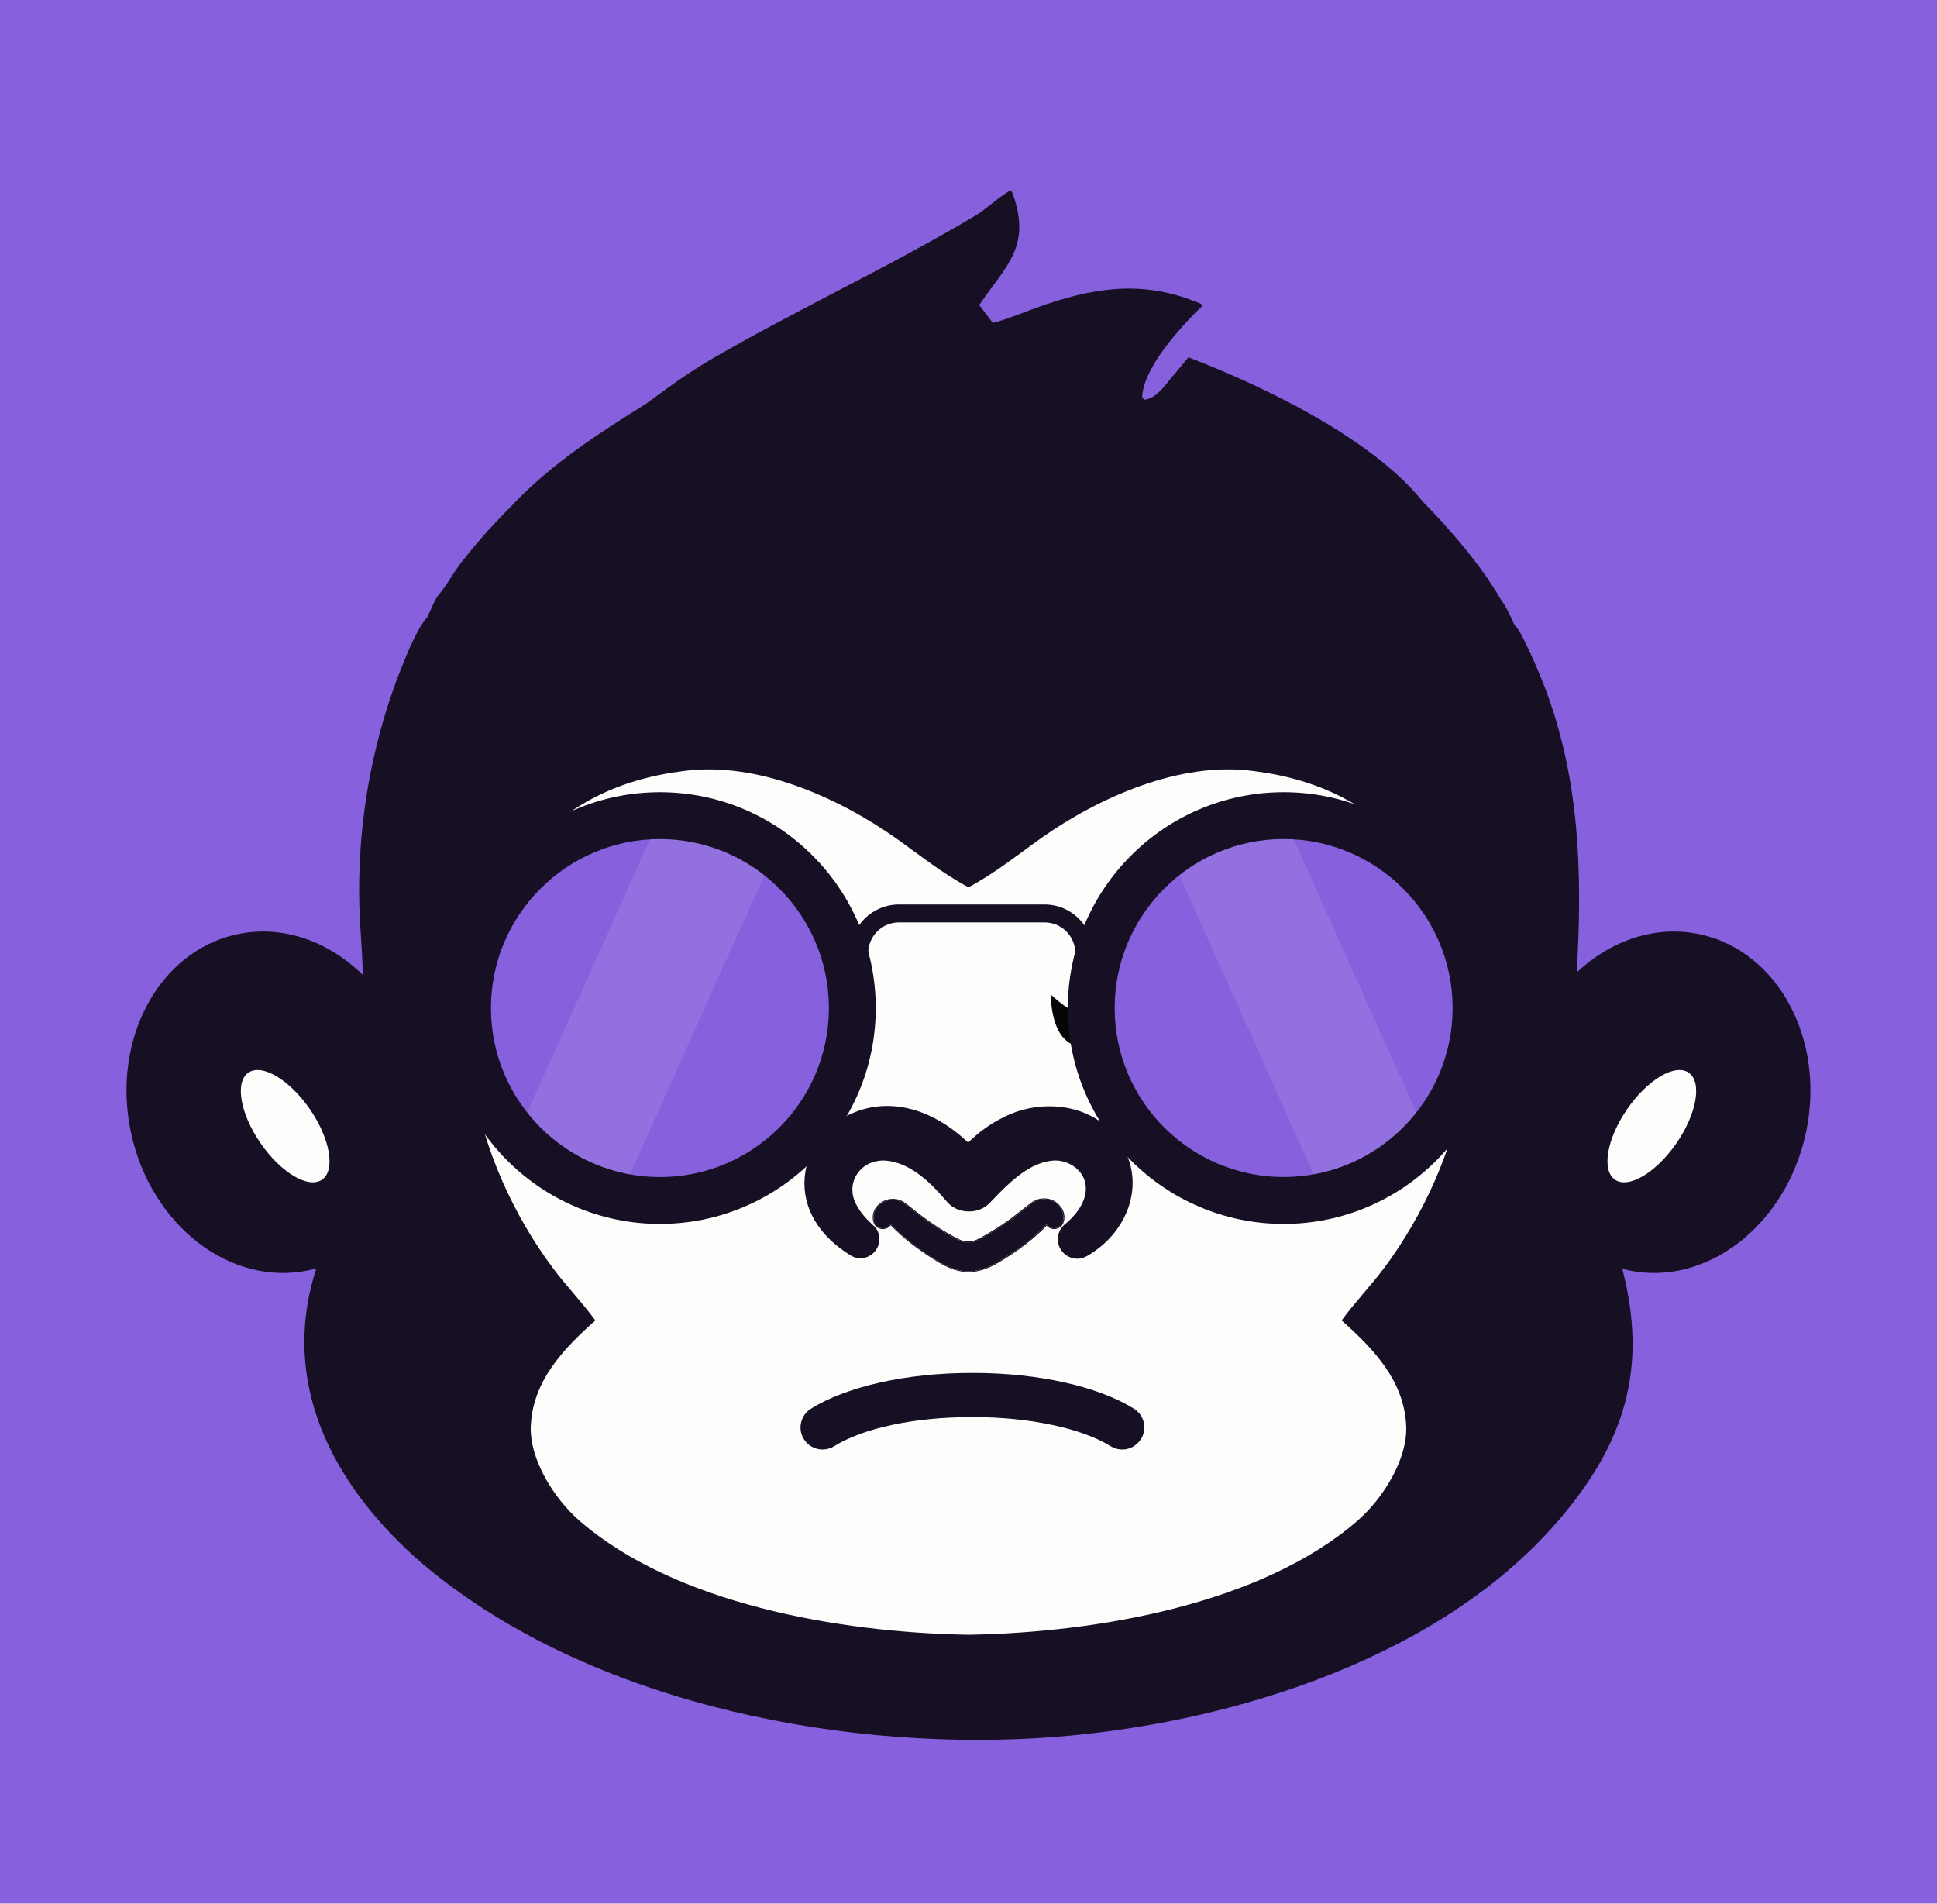
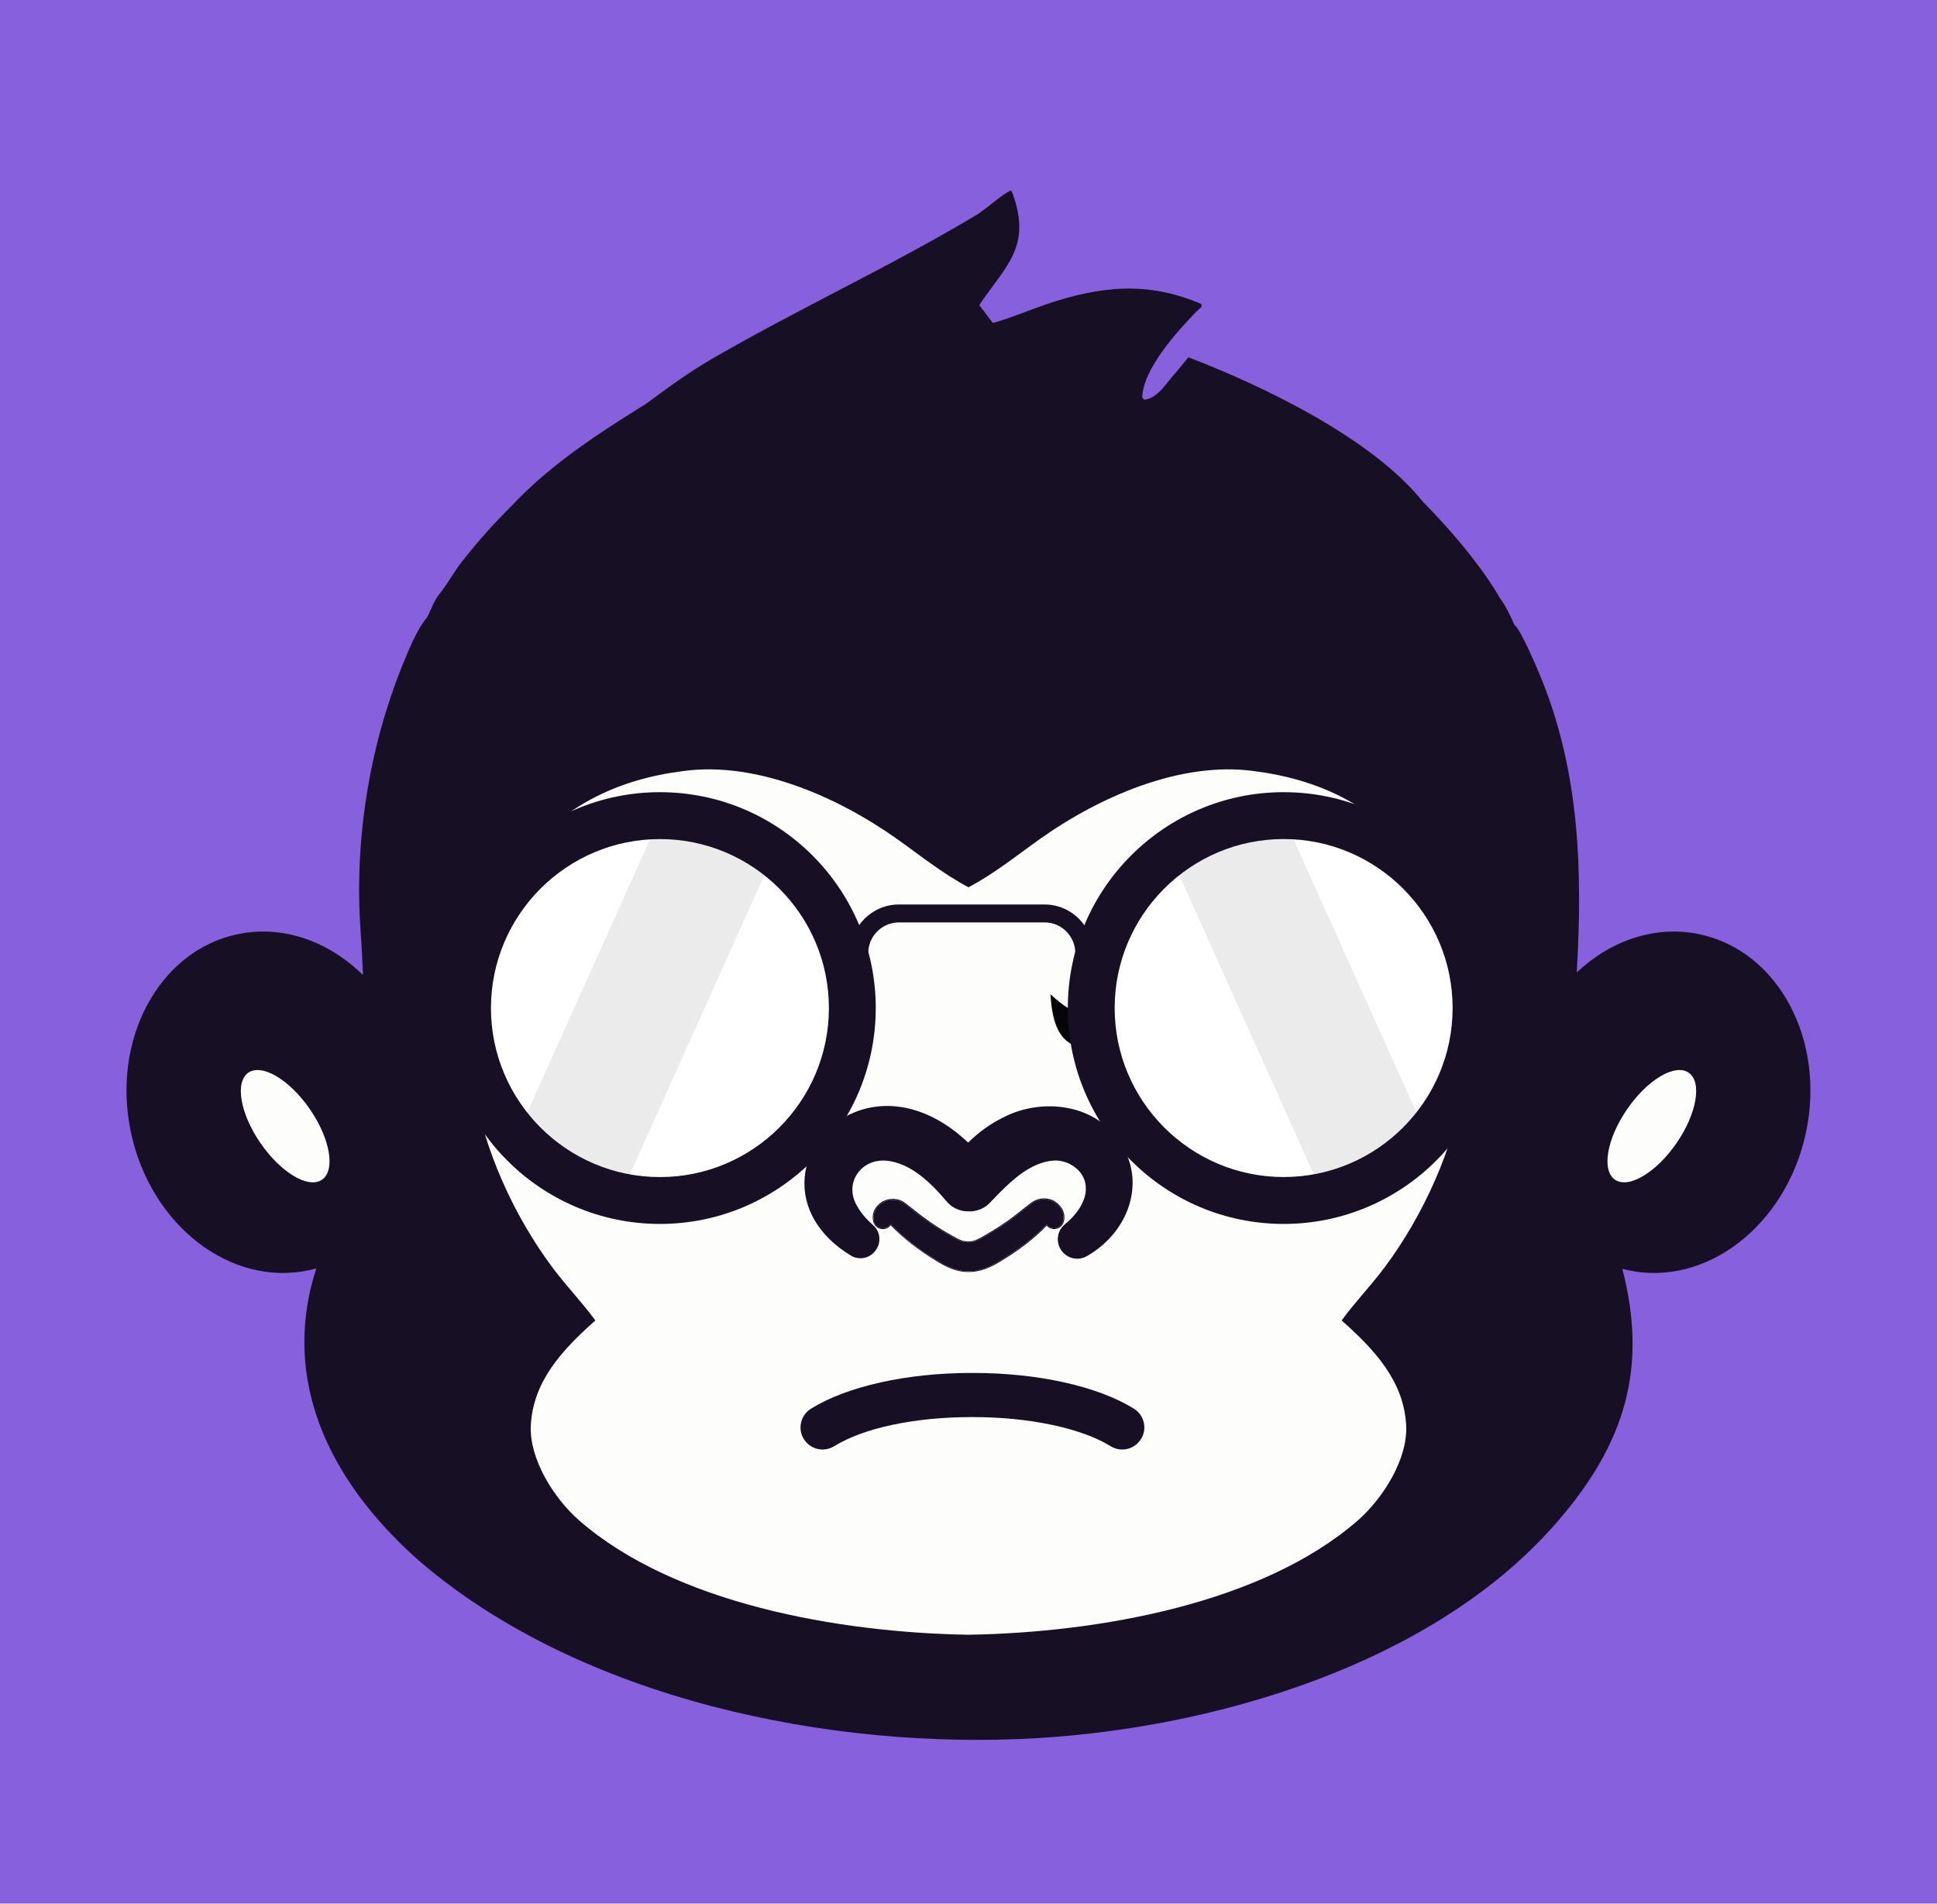
<svg xmlns="http://www.w3.org/2000/svg" id="Layer_1" version="1.1" viewBox="0 0 515.62 506.62">
  <defs>
    <style>
      .st0 {
        fill: #8760dd;
      }

      .st1 {
-         fill: #fff;
-         opacity: .1;
+         fill: #fdfdfc;
      }

      .st2 {
-         fill: #fdfdfc;
-       }
- 
-       .st3 {
        fill: none;
        stroke: #170f24;
        stroke-linecap: round;
        stroke-linejoin: round;
        stroke-width: 6px;
      }

-       .st4 {
+       .st3, .st4 {
+         fill: #fff;
+       }
+ 
+       .st5 {
+         fill: #d8d8d8;
+         opacity: .5;
+       }
+ 
+       .st5, .st4 {
+         isolation: isolate;
+       }
+ 
+       .st6 {
        fill: #fafafa;
      }

-       .st5 {
+       .st7 {
        fill: #170f24;
      }

-       .st6 {
+       .st8 {
        fill: #060505;
+       }
+ 
+       .st4 {
+         opacity: .1;
      }
    </style>
  </defs>
  <rect class="st0" width="515.62" height="506.62" />
  <g>
-     <path class="st5" d="M113.71,164.3c-2.61,2.92-5.16,9.24-6.62,12.86-8.95,22.16-12.81,47.01-11.09,70.86.28,3.89.49,7.71.62,11.49-9.16-9-21.39-13.44-33.51-10.84-20.88,4.47-33.52,28.1-28.24,52.79,5.28,24.68,26.48,41.08,47.36,36.61.67-.14,1.33-.31,1.98-.49-.69,2.18-1.34,4.43-1.86,6.89-5.94,28.46,8.74,53.01,29.51,71.2,42.84,36.62,109.22,50.18,164.14,46.94,47.74-2.81,104.45-19.68,137.02-55.86,20.22-22.48,25.5-43.16,18.84-69.04.5.13,1,.25,1.51.36,20.87,4.47,42.08-11.93,47.36-36.61,5.28-24.69-7.36-48.32-28.24-52.79-11.79-2.52-23.69,1.61-32.76,10.13,1.52-26.66.87-52.7-9.38-78.07-.98-2.43-5.54-13.26-7.25-14.45-.9-2.17-2.36-5.16-3.77-7.01-5.04-8.76-13.49-18.6-20.52-25.68-13.47-16.89-42.53-30.87-62.46-38.49l-3.42,4.14c-2.3,2.42-4.64,6.78-8.34,7.15l-.55-.65c.31-7.69,9.36-17.54,14.33-22.72l1.53-1.41-.1-.69c-14.34-6.16-26.9-4.8-41.43.11-4.01,1.36-10.27,3.97-14.09,4.93-.03-.02-3.25-4.31-3.61-4.77,7.1-10.5,13.94-15.48,8.95-29.51l-.46-1c-1.91.62-6.92,5.14-9.1,6.45-22.92,13.75-47.29,24.91-70.41,38.31-6.3,3.65-11.79,7.68-17.63,12-12.52,7.79-25.3,16.03-35.55,26.9-4.93,4.94-8.24,8.57-12.68,14.11-2.55,3.05-3.86,5.69-6.05,8.65-1.74,2.12-1.96,2.67-3.09,5.19M446.27,304.26c-5.43,7.86-12.76,12.21-16.38,9.71-3.62-2.51-2.17-10.91,3.25-18.77,5.42-7.86,12.75-12.21,16.38-9.7,3.62,2.5,2.17,10.9-3.25,18.76ZM446.27,304.26c-5.43,7.86-12.76,12.21-16.38,9.71-3.62-2.51-2.17-10.91,3.25-18.77,5.42-7.86,12.75-12.21,16.38-9.7,3.62,2.5,2.17,10.9-3.25,18.76ZM446.27,304.26c-5.43,7.86-12.76,12.21-16.38,9.71-3.62-2.51-2.17-10.91,3.25-18.77,5.42-7.86,12.75-12.21,16.38-9.7,3.62,2.5,2.17,10.9-3.25,18.76ZM446.27,304.26c-5.43,7.86-12.76,12.21-16.38,9.71-3.62-2.51-2.17-10.91,3.25-18.77,5.42-7.86,12.75-12.21,16.38-9.7,3.62,2.5,2.17,10.9-3.25,18.76Z" />
-     <path class="st2" d="M368.47,337.45c-3.58,4.79-7.88,9.23-11.33,13.99,8.63,7.67,16.62,16.1,17.18,28.02.42,8.84-6.11,19.31-12.94,25.26-25.32,22.04-68.83,29.79-103.54,30.37h-.07c-34.71-.58-78.21-8.33-103.54-30.37-6.83-5.95-13.34-16.42-12.93-25.26.56-11.92,8.55-20.35,17.18-28.02-3.46-4.76-7.76-9.19-11.34-13.99-10.54-14.13-18.48-31.83-21.14-48.83-3.18-20.27.04-44.74,13.81-61.41,10.67-12.93,24.79-19.81,41.98-21.98,19.73-2.74,41.47,7.11,56.68,17.84,6.3,4.46,12.46,9.45,19.34,13.08,6.89-3.63,13.04-8.62,19.34-13.08,15.2-10.74,36.95-20.58,56.68-17.84,17.18,2.17,31.31,9.05,41.99,21.98,13.76,16.68,16.98,41.14,13.81,61.41-2.67,17.01-10.61,34.7-21.15,48.83Z" />
-     <path class="st6" d="M333.42,250.74c7.32-.65,11.2,1.01,17.49,4.11-4.81.86-7.66,1.46-12.27,3.01,21.11,29.86-8.29,66.53-32.25,39.87-5.92-7.46-6.97-11.63-7.92-20.97-12.3,4.81-18.16,1.42-18.83-12.13,10.44,9.64,13.02,4.64,24.27-.79,9.3-4.49,19.38-10.86,29.5-13.09Z" />
-     <path class="st4" d="M312.86,267.41c.23.03.46.06.69.1,9.37,1.58,10.96,13.63,1.3,18.87-.84-.06-1.26-.08-2.09-.37-2.43-.85-4.41-2.66-5.48-5-2.66-5.71-.33-11.41,5.58-13.6Z" />
-     <path class="st6" d="M169.29,250.71c13.53-1.29,26.83,8.82,38.56,14.6,11.2,5.52,12.16,7.71,22.13-.65-2.07,13.44-6.14,16.84-19.16,11.99-.4,6.26-1.76,10.3-4.43,15.87-14.55,27.8-45.99,11.58-42.77-15.91.99-8.39,2.14-12.17,7.11-19.1-4.17-1.07-7.36-1.91-11.64-2.54,3.81-2.32,5.96-3.14,10.2-4.26Z" />
-     <path class="st4" d="M194.36,267.34c10.09-.29,12.3,13.69,1.87,18.9-9.75.71-11.34-13.1-1.87-18.9Z" />
+     <path class="st7" d="M113.71,164.3c-2.61,2.92-5.16,9.24-6.62,12.86-8.95,22.16-12.81,47.01-11.09,70.86.28,3.89.49,7.71.62,11.49-9.16-9-21.39-13.44-33.51-10.84-20.88,4.47-33.52,28.1-28.24,52.79,5.28,24.68,26.48,41.08,47.36,36.61.67-.14,1.33-.31,1.98-.49-.69,2.18-1.34,4.43-1.86,6.89-5.94,28.46,8.74,53.01,29.51,71.2,42.84,36.62,109.22,50.18,164.14,46.94,47.74-2.81,104.45-19.68,137.02-55.86,20.22-22.48,25.5-43.16,18.84-69.04.5.13,1,.25,1.51.36,20.87,4.47,42.08-11.93,47.36-36.61,5.28-24.69-7.36-48.32-28.24-52.79-11.79-2.52-23.69,1.61-32.76,10.13,1.52-26.66.87-52.7-9.38-78.07-.98-2.43-5.54-13.26-7.25-14.45-.9-2.17-2.36-5.16-3.77-7.01-5.04-8.76-13.49-18.6-20.52-25.68-13.47-16.89-42.53-30.87-62.46-38.49l-3.42,4.14c-2.3,2.42-4.64,6.78-8.34,7.15l-.55-.65c.31-7.69,9.36-17.54,14.33-22.72l1.53-1.41-.1-.69c-14.34-6.16-26.9-4.8-41.43.11-4.01,1.36-10.27,3.97-14.09,4.93-.03-.02-3.25-4.31-3.61-4.77,7.1-10.5,13.94-15.48,8.95-29.51l-.46-1c-1.91.62-6.92,5.14-9.1,6.45-22.92,13.75-47.29,24.91-70.41,38.31-6.3,3.65-11.79,7.68-17.63,12-12.52,7.79-25.3,16.03-35.55,26.9-4.93,4.94-8.24,8.57-12.68,14.11-2.55,3.05-3.86,5.69-6.05,8.65-1.74,2.12-1.96,2.67-3.09,5.19M446.27,304.26c-5.43,7.86-12.76,12.21-16.38,9.71-3.62-2.51-2.17-10.91,3.25-18.77s12.75-12.21,16.38-9.7c3.62,2.5,2.17,10.9-3.25,18.76ZM446.27,304.26c-5.43,7.86-12.76,12.21-16.38,9.71-3.62-2.51-2.17-10.91,3.25-18.77s12.75-12.21,16.38-9.7c3.62,2.5,2.17,10.9-3.25,18.76ZM446.27,304.26c-5.43,7.86-12.76,12.21-16.38,9.71-3.62-2.51-2.17-10.91,3.25-18.77s12.75-12.21,16.38-9.7c3.62,2.5,2.17,10.9-3.25,18.76ZM446.27,304.26c-5.43,7.86-12.76,12.21-16.38,9.71-3.62-2.51-2.17-10.91,3.25-18.77s12.75-12.21,16.38-9.7c3.62,2.5,2.17,10.9-3.25,18.76Z" />
+     <path class="st1" d="M368.47,337.45c-3.58,4.79-7.88,9.23-11.33,13.99,8.63,7.67,16.62,16.1,17.18,28.02.42,8.84-6.11,19.31-12.94,25.26-25.32,22.04-68.83,29.79-103.54,30.37h-.07c-34.71-.58-78.21-8.33-103.54-30.37-6.83-5.95-13.34-16.42-12.93-25.26.56-11.92,8.55-20.35,17.18-28.02-3.46-4.76-7.76-9.19-11.34-13.99-10.54-14.13-18.48-31.83-21.14-48.83-3.18-20.27.04-44.74,13.81-61.41,10.67-12.93,24.79-19.81,41.98-21.98,19.73-2.74,41.47,7.11,56.68,17.84,6.3,4.46,12.46,9.45,19.34,13.08,6.89-3.63,13.04-8.62,19.34-13.08,15.2-10.74,36.95-20.58,56.68-17.84,17.18,2.17,31.31,9.05,41.99,21.98,13.76,16.68,16.98,41.14,13.81,61.41-2.67,17.01-10.61,34.7-21.15,48.83h0Z" />
+     <path class="st8" d="M333.42,250.74c7.32-.65,11.2,1.01,17.49,4.11-4.81.86-7.66,1.46-12.27,3.01,21.11,29.86-8.29,66.53-32.25,39.87-5.92-7.46-6.97-11.63-7.92-20.97-12.3,4.81-18.16,1.42-18.83-12.13,10.44,9.64,13.02,4.64,24.27-.79,9.3-4.49,19.38-10.86,29.5-13.09h.01Z" />
+     <path class="st6" d="M312.86,267.41c.23.03.46.06.69.1,9.37,1.58,10.96,13.63,1.3,18.87-.84-.06-1.26-.08-2.09-.37-2.43-.85-4.41-2.66-5.48-5-2.66-5.71-.33-11.41,5.58-13.6h0Z" />
+     <path class="st8" d="M169.29,250.71c13.53-1.29,26.83,8.82,38.56,14.6,11.2,5.52,12.16,7.71,22.13-.65-2.07,13.44-6.14,16.84-19.16,11.99-.4,6.26-1.76,10.3-4.43,15.87-14.55,27.8-45.99,11.58-42.77-15.91.99-8.39,2.14-12.17,7.11-19.1-4.17-1.07-7.36-1.91-11.64-2.54,3.81-2.32,5.96-3.14,10.2-4.26h0Z" />
+     <path class="st6" d="M194.36,267.34c10.09-.29,12.3,13.69,1.87,18.9-9.75.71-11.34-13.1-1.87-18.9Z" />
    <g>
-       <path class="st5" d="M69.35,304.26c5.43,7.86,12.76,12.21,16.38,9.71,3.62-2.51,2.17-10.91-3.25-18.77-5.42-7.86-12.75-12.21-16.38-9.7-3.62,2.5-2.17,10.9,3.25,18.76Z" />
-       <path class="st2" d="M69.35,304.26c5.43,7.86,12.76,12.21,16.38,9.71,3.62-2.51,2.17-10.91-3.25-18.77-5.42-7.86-12.75-12.21-16.38-9.7-3.62,2.5-2.17,10.9,3.25,18.76Z" />
+       <path class="st7" d="M69.35,304.26c5.43,7.86,12.76,12.21,16.38,9.71,3.62-2.51,2.17-10.91-3.25-18.77s-12.75-12.21-16.38-9.7c-3.62,2.5-2.17,10.9,3.25,18.76Z" />
+       <path class="st1" d="M69.35,304.26c5.43,7.86,12.76,12.21,16.38,9.71,3.62-2.51,2.17-10.91-3.25-18.77s-12.75-12.21-16.38-9.7c-3.62,2.5-2.17,10.9,3.25,18.76Z" />
    </g>
    <g>
-       <path class="st5" d="M446.27,304.26c-5.43,7.86-12.76,12.21-16.38,9.71-3.62-2.51-2.17-10.91,3.25-18.77,5.42-7.86,12.75-12.21,16.38-9.7,3.62,2.5,2.17,10.9-3.25,18.76Z" />
-       <path class="st2" d="M446.27,304.26c-5.43,7.86-12.76,12.21-16.38,9.71-3.62-2.51-2.17-10.91,3.25-18.77,5.42-7.86,12.75-12.21,16.38-9.7,3.62,2.5,2.17,10.9-3.25,18.76Z" />
+       <path class="st7" d="M446.27,304.26c-5.43,7.86-12.76,12.21-16.38,9.71-3.62-2.51-2.17-10.91,3.25-18.77s12.75-12.21,16.38-9.7c3.62,2.5,2.17,10.9-3.25,18.76Z" />
+       <path class="st1" d="M446.27,304.26c-5.43,7.86-12.76,12.21-16.38,9.71-3.62-2.51-2.17-10.91,3.25-18.77s12.75-12.21,16.38-9.7c3.62,2.5,2.17,10.9-3.25,18.76Z" />
    </g>
    <g>
-       <path class="st5" d="M282.91,325.2c-.3,1.01-1.2,1.69-2.27,1.71h-.05c-.81,0-1.55-.39-1.99-1.03-3.22,3.39-7.28,6.55-12.39,9.64-3.04,1.88-5.72,2.81-8.15,2.81-.1,0-.19,0-.29,0-2.54.05-5.28-.89-8.42-2.88-4.97-3.05-9.02-6.22-12.31-9.68-.42.72-1.21,1.19-2.1,1.16-1.12-.02-2.06-.78-2.29-1.86-.43-1.9.36-3.77,2.08-4.87,1.9-1.22,4.32-1.17,6.02.14l1.49,1.14c3.85,3.13,7.42,5.58,10.9,7.5l.16.09c1.69.94,2.91,1.63,4.43,1.58h.16c1.48,0,2.67-.68,4.31-1.62l.17-.09c1.82-1.06,3.77-2.23,5.57-3.51,1.37-.94,2.64-1.96,3.99-3.02.44-.35.89-.71,1.34-1.05l1.54-1.17c1.17-.81,2.62-1.14,4-.91,1.42.2,2.74,1.07,3.54,2.33.71,1.12.92,2.44.55,3.61Z" />
-       <path class="st5" d="M282.55,321.47c-.84-1.33-2.22-2.23-3.7-2.44-1.44-.24-2.97.1-4.18.95l-1.55,1.17c-.45.35-.9.71-1.35,1.07-1.28,1.02-2.6,2.06-3.97,3-1.79,1.27-3.73,2.44-5.54,3.5l-.17.1c-1.67.96-2.77,1.59-4.19,1.59h-.17c-1.44.05-2.57-.58-4.3-1.56l-.16-.09c-3.48-1.91-7.03-4.36-10.87-7.48l-1.49-1.14c-1.75-1.35-4.34-1.42-6.29-.16-1.8,1.16-2.64,3.12-2.18,5.11.25,1.18,1.28,2.03,2.52,2.04h.05c.85,0,1.61-.39,2.09-1.02,3.27,3.39,7.26,6.51,12.16,9.51,3.1,1.97,5.83,2.92,8.34,2.92.07,0,.14,0,.2,0,.1,0,.2,0,.3,0,2.48,0,5.19-.93,8.27-2.84,5.02-3.03,9.04-6.14,12.25-9.49.5.58,1.26.92,2.05.91,1.17-.02,2.16-.77,2.48-1.87.39-1.26.19-2.6-.57-3.81ZM282.91,325.2c-.3,1.01-1.2,1.69-2.27,1.71h-.05c-.81,0-1.55-.39-1.99-1.03-3.22,3.39-7.28,6.55-12.39,9.64-3.04,1.88-5.72,2.81-8.15,2.81-.1,0-.19,0-.29,0-2.54.05-5.28-.89-8.42-2.88-4.97-3.05-9.02-6.22-12.31-9.68-.42.72-1.21,1.19-2.1,1.16-1.12-.02-2.06-.78-2.29-1.86-.43-1.9.36-3.77,2.08-4.87,1.9-1.22,4.32-1.17,6.02.14l1.49,1.14c3.85,3.13,7.42,5.58,10.9,7.5l.16.09c1.69.94,2.91,1.63,4.43,1.58h.16c1.48,0,2.67-.68,4.31-1.62l.17-.09c1.82-1.06,3.77-2.23,5.57-3.51,1.37-.94,2.64-1.96,3.99-3.02.44-.35.89-.71,1.34-1.05l1.54-1.17c1.17-.81,2.62-1.14,4-.91,1.42.2,2.74,1.07,3.54,2.33.71,1.12.92,2.44.55,3.61Z" />
+       <path class="st7" d="M282.91,325.2c-.3,1.01-1.2,1.69-2.27,1.71h-.05c-.81,0-1.55-.39-1.99-1.03-3.22,3.39-7.28,6.55-12.39,9.64-3.04,1.88-5.72,2.81-8.15,2.81h-.29c-2.54.05-5.28-.89-8.42-2.88-4.97-3.05-9.02-6.22-12.31-9.68-.42.72-1.21,1.19-2.1,1.16-1.12-.02-2.06-.78-2.29-1.86-.43-1.9.36-3.77,2.08-4.87,1.9-1.22,4.32-1.17,6.02.14l1.49,1.14c3.85,3.13,7.42,5.58,10.9,7.5l.16.09c1.69.94,2.91,1.63,4.43,1.58h.16c1.48,0,2.67-.68,4.31-1.62l.17-.09c1.82-1.06,3.77-2.23,5.57-3.51,1.37-.94,2.64-1.96,3.99-3.02.44-.35.89-.71,1.34-1.05l1.54-1.17c1.17-.81,2.62-1.14,4-.91,1.42.2,2.74,1.07,3.54,2.33.71,1.12.92,2.44.55,3.61v-.02Z" />
+       <path class="st7" d="M282.55,321.47c-.84-1.33-2.22-2.23-3.7-2.44-1.44-.24-2.97.1-4.18.95l-1.55,1.17c-.45.35-.9.71-1.35,1.07-1.28,1.02-2.6,2.06-3.97,3-1.79,1.27-3.73,2.44-5.54,3.5l-.17.1c-1.67.96-2.77,1.59-4.19,1.59h-.17c-1.44.05-2.57-.58-4.3-1.56l-.16-.09c-3.48-1.91-7.03-4.36-10.87-7.48l-1.49-1.14c-1.75-1.35-4.34-1.42-6.29-.16-1.8,1.16-2.64,3.12-2.18,5.11.25,1.18,1.28,2.03,2.52,2.04h.05c.85,0,1.61-.39,2.09-1.02,3.27,3.39,7.26,6.51,12.16,9.51,3.1,1.97,5.83,2.92,8.34,2.92h.5c2.48,0,5.19-.93,8.27-2.84,5.02-3.03,9.04-6.14,12.25-9.49.5.58,1.26.92,2.05.91,1.17-.02,2.16-.77,2.48-1.87.39-1.26.19-2.6-.57-3.81l-.03.03ZM282.91,325.2c-.3,1.01-1.2,1.69-2.27,1.71h-.05c-.81,0-1.55-.39-1.99-1.03-3.22,3.39-7.28,6.55-12.39,9.64-3.04,1.88-5.72,2.81-8.15,2.81h-.29c-2.54.05-5.28-.89-8.42-2.88-4.97-3.05-9.02-6.22-12.31-9.68-.42.72-1.21,1.19-2.1,1.16-1.12-.02-2.06-.78-2.29-1.86-.43-1.9.36-3.77,2.08-4.87,1.9-1.22,4.32-1.17,6.02.14l1.49,1.14c3.85,3.13,7.42,5.58,10.9,7.5l.16.09c1.69.94,2.91,1.63,4.43,1.58h.16c1.48,0,2.67-.68,4.31-1.62l.17-.09c1.82-1.06,3.77-2.23,5.57-3.51,1.37-.94,2.64-1.96,3.99-3.02.44-.35.89-.71,1.34-1.05l1.54-1.17c1.17-.81,2.62-1.14,4-.91,1.42.2,2.74,1.07,3.54,2.33.71,1.12.92,2.44.55,3.61v-.02Z" />
    </g>
-     <path class="st5" d="M300.84,319.83c-1.55,5.92-5.74,11.19-11.48,14.47-.79.46-1.68.71-2.6.71-1.67,0-3.26-.83-4.24-2.21-1.56-2.28-1.13-5.27.98-6.98,3.59-2.96,5.62-6.46,5.54-9.58-.01-2.1-.92-3.94-2.62-5.36-1.92-1.6-4.48-2.31-6.82-1.9h-.06c-5.19.79-9.51,4.51-13.41,8.42l-2.33,2.41c-1.62,1.86-3.89,2.77-6.41,2.59-2.14-.08-4.15-1.09-5.51-2.76-.32-.39-.72-.86-1.13-1.31l-.85-.94c-4.69-5.09-9.11-7.86-13.5-8.42-3.36-.46-6.51.88-8.25,3.5-1.67,2.52-1.67,5.71,0,8.52l.05.08c.86,1.58,2.22,3.22,4.17,4.98,1.95,1.65,2.29,4.5.79,6.66-1.53,2.18-4.39,2.81-6.65,1.47-8.52-5.16-13-12.74-12.31-20.83.65-7.62,5.94-14.44,13.46-17.39,9.39-3.68,20.07-.96,29.31,7.45.25.23.5.46.75.69,2.91-2.86,6.1-5.14,9.52-6.78,10.04-5.18,24.91-3.77,31.45,7.57,2.76,4.6,3.51,9.78,2.14,14.95Z" />
+     <path class="st7" d="M300.84,319.83c-1.55,5.92-5.74,11.19-11.48,14.47-.79.46-1.68.71-2.6.71-1.67,0-3.26-.83-4.24-2.21-1.56-2.28-1.13-5.27.98-6.98,3.59-2.96,5.62-6.46,5.54-9.58-.01-2.1-.92-3.94-2.62-5.36-1.92-1.6-4.48-2.31-6.82-1.9h-.06c-5.19.79-9.51,4.51-13.41,8.42l-2.33,2.41c-1.62,1.86-3.89,2.77-6.41,2.59-2.14-.08-4.15-1.09-5.51-2.76-.32-.39-.72-.86-1.13-1.31l-.85-.94c-4.69-5.09-9.11-7.86-13.5-8.42-3.36-.46-6.51.88-8.25,3.5-1.67,2.52-1.67,5.71,0,8.52l.05.08c.86,1.58,2.22,3.22,4.17,4.98,1.95,1.65,2.29,4.5.79,6.66-1.53,2.18-4.39,2.81-6.65,1.47-8.52-5.16-13-12.74-12.31-20.83.65-7.62,5.94-14.44,13.46-17.39,9.39-3.68,20.07-.96,29.31,7.45.25.23.5.46.75.69,2.91-2.86,6.1-5.14,9.52-6.78,10.04-5.18,24.91-3.77,31.45,7.57,2.76,4.6,3.51,9.78,2.14,14.95h0Z" />
    <g>
-       <path class="st1" d="M340.44,217.08c-1.73,0-3.45.09-5.14.26l-36.38,80.94c6.4,8.85,15.56,15.58,26.22,18.92l41.7-92.79c-7.71-4.65-16.75-7.33-26.41-7.33Z" />
+       <path class="st4" d="M340.44,217.08c-1.73,0-3.45.09-5.14.26l-36.38,80.94c6.4,8.85,15.56,15.58,26.22,18.92l41.7-92.79c-7.71-4.65-16.75-7.33-26.41-7.33h.01Z" />
      <g>
-         <circle class="st0" cx="175.67" cy="268.29" r="51.22" transform="translate(-117.13 399.09) rotate(-80.85)" />
-         <path class="st1" d="M177.41,217.08c-.53,0-1.05.02-1.57.04l-37.75,83.99c6.89,8.25,16.34,14.29,27.12,16.93l41.3-91.89c-8.26-5.72-18.29-9.07-29.1-9.07Z" />
-         <path class="st5" d="M175.67,210.84c-31.68,0-57.46,25.77-57.46,57.45s25.77,57.46,57.46,57.46,57.45-25.77,57.45-57.46-25.77-57.45-57.45-57.45ZM175.67,313.28c-24.8,0-44.98-20.18-44.98-44.98s20.18-44.98,44.98-44.98,44.98,20.18,44.98,44.98-20.18,44.98-44.98,44.98Z" />
-         <line class="st3" x1="122.72" y1="266.56" x2="112.3" y2="266.56" />
+         <circle class="st3" cx="175.68" cy="268.32" r="51.22" />
+         <path class="st5" d="M177.41,217.08c-.53,0-1.05.02-1.57.04l-37.75,83.99c6.89,8.25,16.34,14.29,27.12,16.93l41.3-91.89c-8.26-5.72-18.29-9.07-29.1-9.07h0Z" />
+         <path class="st7" d="M175.67,210.84c-31.68,0-57.46,25.77-57.46,57.45s25.77,57.46,57.46,57.46,57.45-25.77,57.45-57.46-25.77-57.45-57.45-57.45h0ZM175.67,313.28c-24.8,0-44.98-20.18-44.98-44.98s20.18-44.98,44.98-44.98,44.98,20.18,44.98,44.98-20.18,44.98-44.98,44.98Z" />
+         <line class="st2" x1="122.72" y1="266.56" x2="112.3" y2="266.56" />
      </g>
      <g>
-         <circle class="st0" cx="341.7" cy="268.29" r="51.22" transform="translate(-38.3 57.72) rotate(-9.15)" />
-         <path class="st1" d="M339.97,217.08c.53,0,1.05.02,1.57.04l37.75,83.99c-6.89,8.25-16.34,14.29-27.12,16.93l-41.3-91.89c8.26-5.72,18.29-9.07,29.1-9.07Z" />
-         <path class="st5" d="M284.25,268.29c0,31.68,25.77,57.46,57.45,57.46,31.68,0,57.46-25.77,57.46-57.46,0-31.68-25.77-57.45-57.46-57.45-31.68,0-57.45,25.77-57.45,57.45ZM296.72,268.29c0-24.8,20.18-44.98,44.98-44.98,24.8,0,44.98,20.18,44.98,44.98,0,24.8-20.18,44.98-44.98,44.98-24.8,0-44.98-20.18-44.98-44.98Z" />
-         <line class="st3" x1="394.66" y1="266.56" x2="405.08" y2="266.56" />
+         <circle class="st3" cx="341.72" cy="268.26" r="51.22" />
+         <path class="st5" d="M339.97,217.08c.53,0,1.05.02,1.57.04l37.75,83.99c-6.89,8.25-16.34,14.29-27.12,16.93l-41.3-91.89c8.26-5.72,18.29-9.07,29.1-9.07h0Z" />
+         <path class="st7" d="M284.25,268.29c0,31.68,25.77,57.46,57.45,57.46s57.46-25.77,57.46-57.46-25.77-57.45-57.46-57.45-57.45,25.77-57.45,57.45ZM296.72,268.29c0-24.8,20.18-44.98,44.98-44.98s44.98,20.18,44.98,44.98-20.18,44.98-44.98,44.98-44.98-20.18-44.98-44.98Z" />
+         <line class="st2" x1="394.66" y1="266.56" x2="405.08" y2="266.56" />
      </g>
-       <path class="st5" d="M291.02,253.68v13.75c0,1.32-1.07,2.39-2.39,2.39s-2.39-1.07-2.39-2.39v-13.75c0-4.51-3.66-8.18-8.17-8.18h-38.77c-4.51,0-8.18,3.67-8.18,8.18v13.75c0,1.32-1.07,2.39-2.39,2.39s-2.39-1.07-2.39-2.39v-13.75c0-7.15,5.81-12.95,12.95-12.95h38.77c7.14,0,12.94,5.81,12.94,12.95Z" />
-       <line class="st3" x1="391.66" y1="266.56" x2="402.08" y2="266.56" />
+       <path class="st7" d="M291.02,253.68v13.75c0,1.32-1.07,2.39-2.39,2.39s-2.39-1.07-2.39-2.39v-13.75c0-4.51-3.66-8.18-8.17-8.18h-38.77c-4.51,0-8.18,3.67-8.18,8.18v13.75c0,1.32-1.07,2.39-2.39,2.39s-2.39-1.07-2.39-2.39v-13.75c0-7.15,5.81-12.95,12.95-12.95h38.77c7.14,0,12.94,5.81,12.94,12.95h.02Z" />
+       <line class="st2" x1="391.66" y1="266.56" x2="402.08" y2="266.56" />
    </g>
-     <path class="st5" d="M303.71,383.02c-.53.84-1.26,1.54-2.12,2.03-.87.49-1.86.74-2.86.74-1.1,0-2.18-.31-3.11-.89-7.67-4.78-21.65-7.74-36.49-7.74-.09,0-.19,0-.28,0s-.19,0-.28,0c-15.07,0-28.71,2.9-36.5,7.74-.93.58-2,.89-3.1.89-2.04,0-3.91-1.04-4.99-2.77-.83-1.33-1.09-2.91-.73-4.43.36-1.53,1.29-2.83,2.62-3.66,9.58-5.96,25.54-9.52,42.71-9.52.09,0,.19,0,.28,0s.19,0,.28,0c17.17,0,33.13,3.56,42.71,9.52,1.33.82,2.26,2.12,2.62,3.65.35,1.53.09,3.1-.74,4.44Z" />
+     <path class="st7" d="M303.71,383.02c-.53.84-1.26,1.54-2.12,2.03-.87.49-1.86.74-2.86.74-1.1,0-2.18-.31-3.11-.89-7.67-4.78-21.65-7.74-36.49-7.74h-.56c-15.07,0-28.71,2.9-36.5,7.74-.93.58-2,.89-3.1.89-2.04,0-3.91-1.04-4.99-2.77-.83-1.33-1.09-2.91-.73-4.43.36-1.53,1.29-2.83,2.62-3.66,9.58-5.96,25.54-9.52,42.71-9.52h.56c17.17,0,33.13,3.56,42.71,9.52,1.33.82,2.26,2.12,2.62,3.65.35,1.53.09,3.1-.74,4.44h-.02Z" />
  </g>
</svg>
